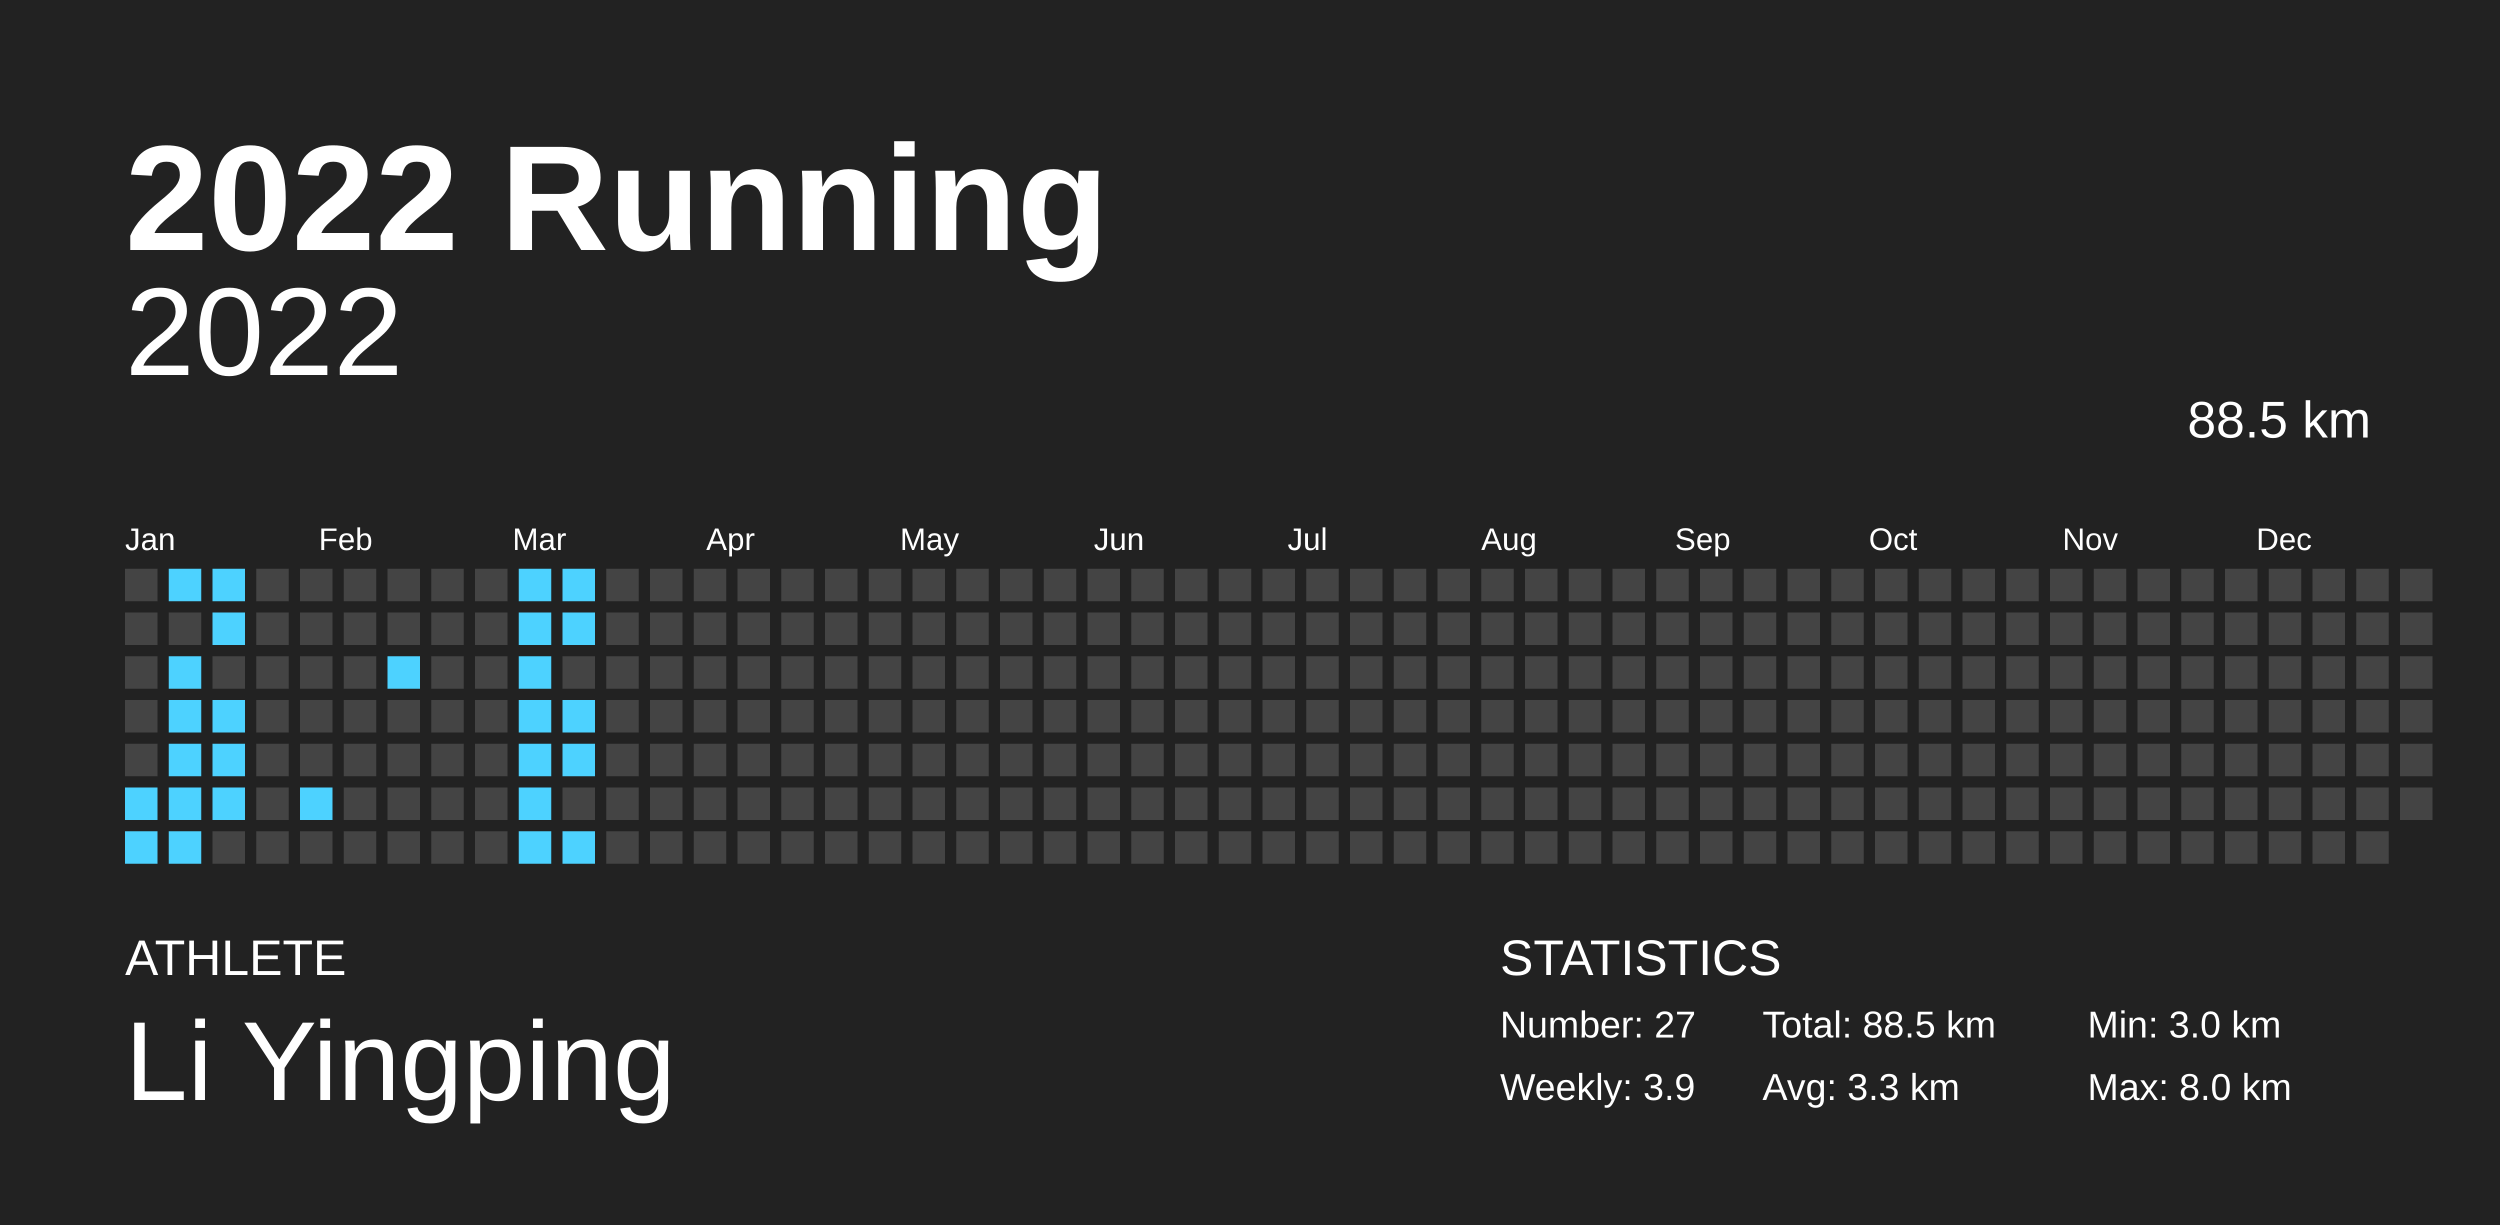
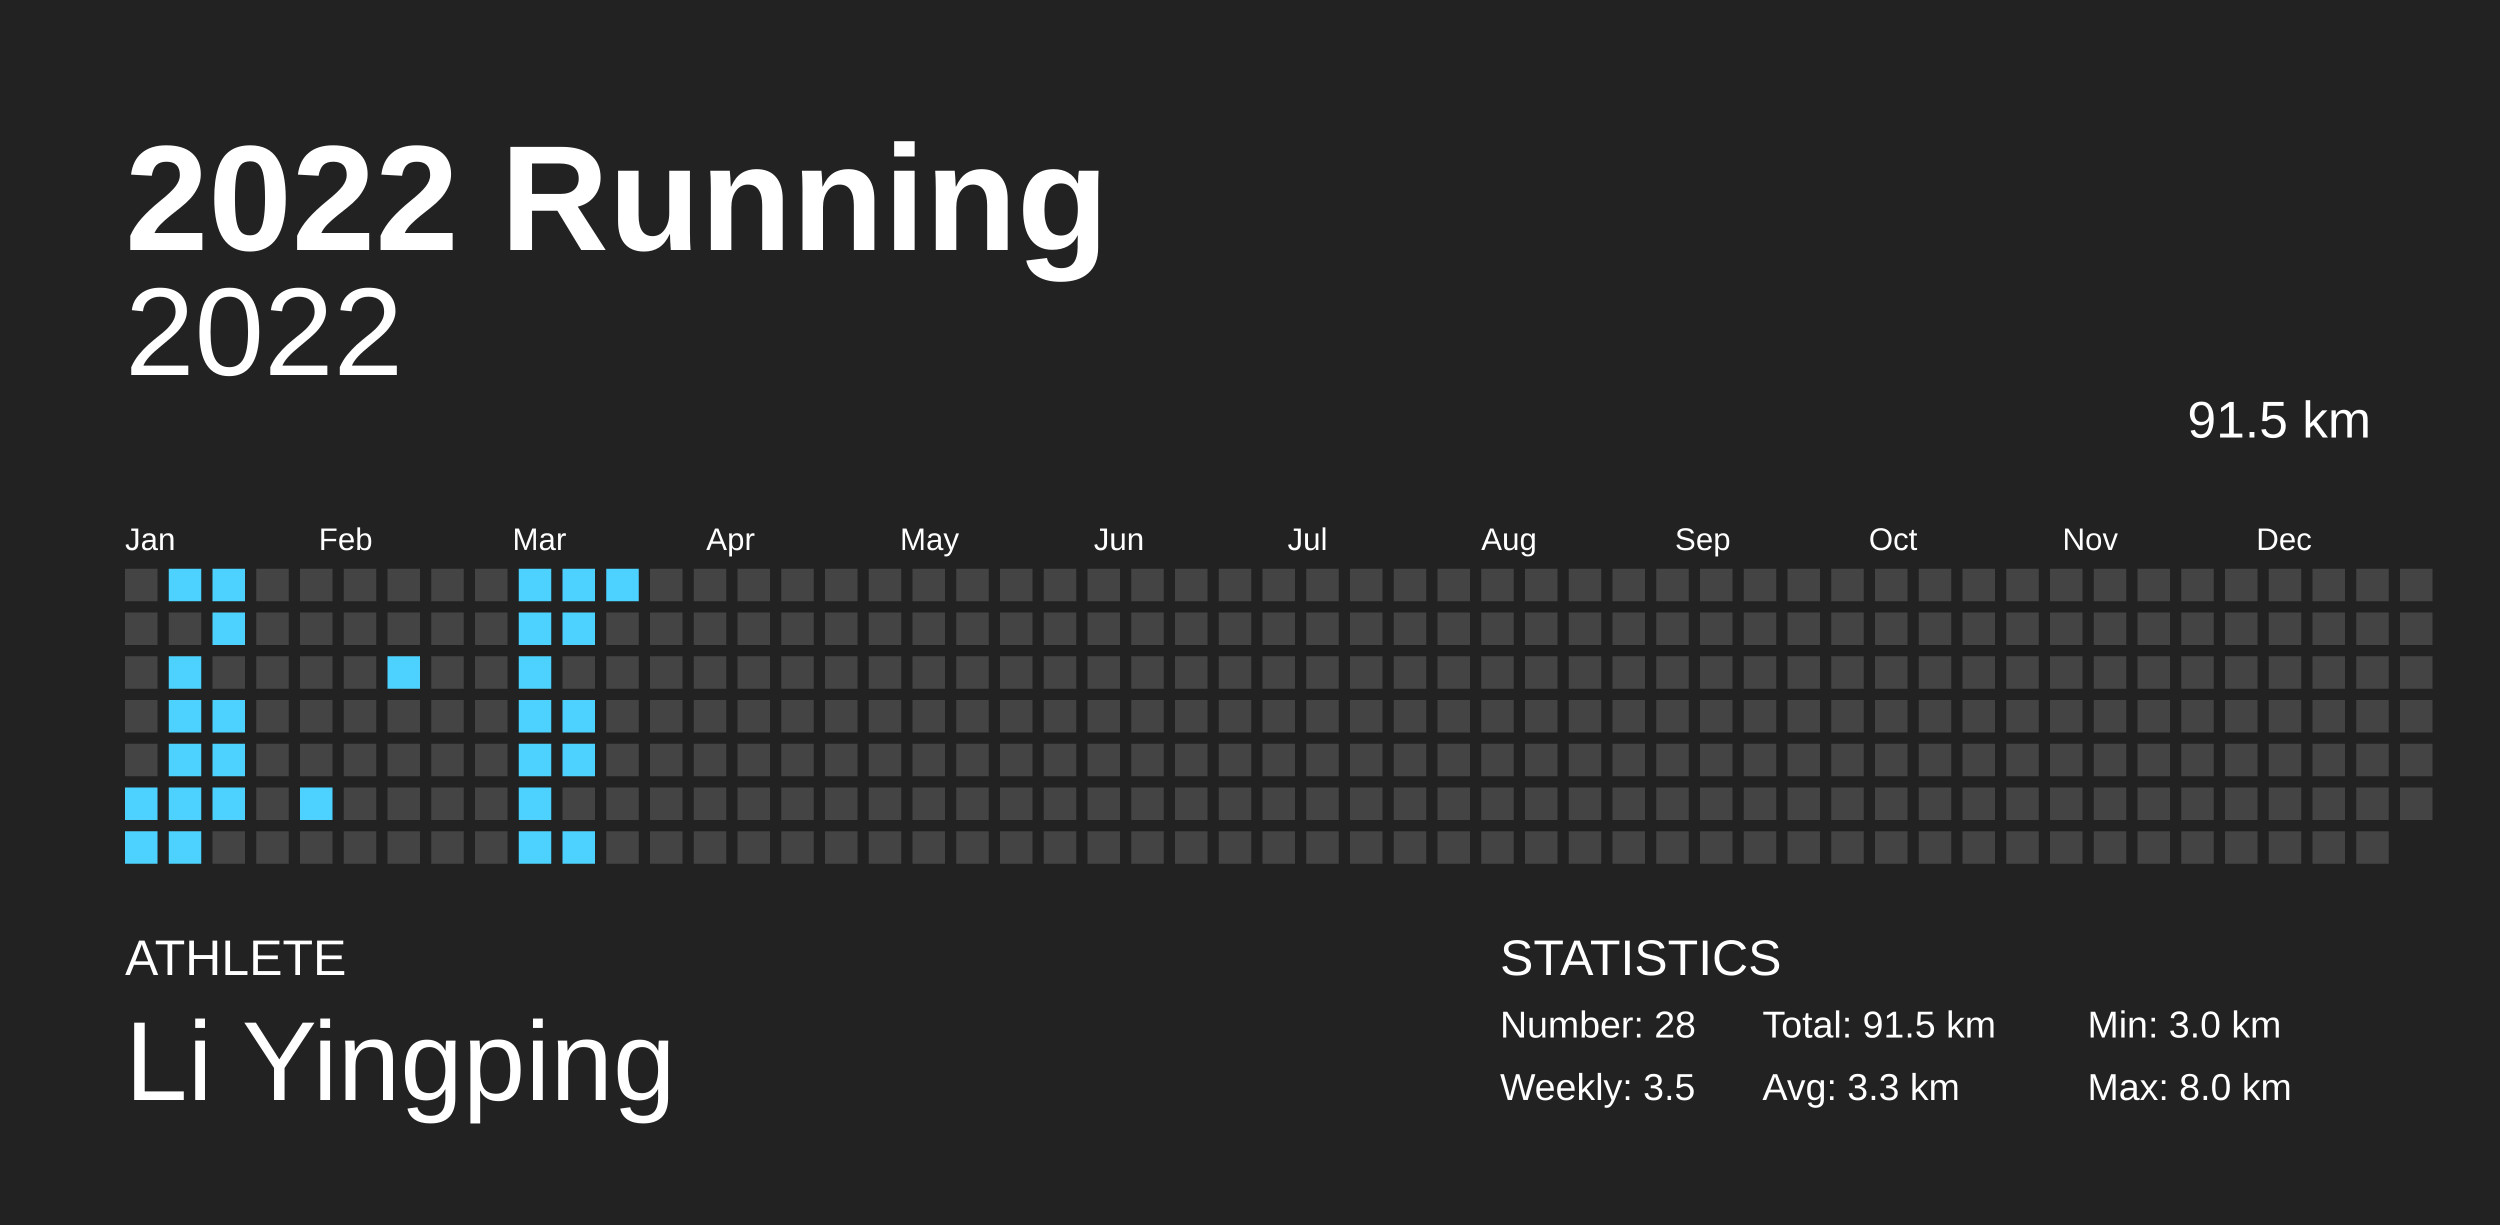
<svg xmlns="http://www.w3.org/2000/svg" baseProfile="full" height="98mm" version="1.1" viewBox="0,0,200,98" width="200mm">
  <defs />
  <rect fill="#222222" height="98" width="200" x="0" y="0" />
  <text fill="#FFFFFF" style="font-size:12px; font-family:Arial; font-weight:bold;" x="10" y="20">2022 Running</text>
  <text fill="#FFFFFF" style="font-size:4px; font-family:Arial" x="10" y="78">ATHLETE</text>
  <text fill="#FFFFFF" style="font-size:9px; font-family:Arial" x="10" y="88">Li Yingping</text>
  <text fill="#FFFFFF" style="font-size:4px; font-family:Arial" x="120" y="78">STATISTICS</text>
-   <text fill="#FFFFFF" style="font-size:3px; font-family:Arial" x="120" y="83">Number: 27</text>
-   <text fill="#FFFFFF" style="font-size:3px; font-family:Arial" x="120" y="88">Weekly: 3.9</text>
-   <text fill="#FFFFFF" style="font-size:3px; font-family:Arial" x="141" y="83">Total: 88.5 km</text>
+   <text fill="#FFFFFF" style="font-size:3px; font-family:Arial" x="120" y="83">Number: 28</text>
+   <text fill="#FFFFFF" style="font-size:3px; font-family:Arial" x="120" y="88">Weekly: 3.5</text>
+   <text fill="#FFFFFF" style="font-size:3px; font-family:Arial" x="141" y="83">Total: 91.5 km</text>
  <text fill="#FFFFFF" style="font-size:3px; font-family:Arial" x="141" y="88">Avg: 3.3 km</text>
  <text fill="#FFFFFF" style="font-size:3px; font-family:Arial" x="167" y="83">Min: 3.0 km</text>
  <text fill="#FFFFFF" style="font-size:3px; font-family:Arial" x="167" y="88">Max: 8.0 km</text>
  <text alignment-baseline="hanging" fill="#FFFFFF" style="font-size:10.0px; font-family:Arial;" x="10" y="30">2022</text>
-   <text alignment-baseline="hanging" fill="#FFFFFF" style="font-size:4.125px; font-family:Arial;" x="175" y="35">88.5 km</text>
+   <text alignment-baseline="hanging" fill="#FFFFFF" style="font-size:4.125px; font-family:Arial;" x="175" y="35">91.5 km</text>
  <text fill="#FFFFFF" style="font-size:2.5px; font-family:Arial" x="10.0" y="44">Jan</text>
  <text fill="#FFFFFF" style="font-size:2.5px; font-family:Arial" x="25.5" y="44">Feb</text>
  <text fill="#FFFFFF" style="font-size:2.5px; font-family:Arial" x="41.0" y="44">Mar</text>
  <text fill="#FFFFFF" style="font-size:2.5px; font-family:Arial" x="56.5" y="44">Apr</text>
  <text fill="#FFFFFF" style="font-size:2.5px; font-family:Arial" x="72.0" y="44">May</text>
  <text fill="#FFFFFF" style="font-size:2.5px; font-family:Arial" x="87.5" y="44">Jun</text>
  <text fill="#FFFFFF" style="font-size:2.5px; font-family:Arial" x="103.0" y="44">Jul</text>
  <text fill="#FFFFFF" style="font-size:2.5px; font-family:Arial" x="118.5" y="44">Aug</text>
  <text fill="#FFFFFF" style="font-size:2.5px; font-family:Arial" x="134.0" y="44">Sep</text>
  <text fill="#FFFFFF" style="font-size:2.5px; font-family:Arial" x="149.5" y="44">Oct</text>
  <text fill="#FFFFFF" style="font-size:2.5px; font-family:Arial" x="165.0" y="44">Nov</text>
  <text fill="#FFFFFF" style="font-size:2.5px; font-family:Arial" x="180.5" y="44">Dec</text>
  <rect fill="#444444" height="2.6" width="2.6" x="10.0" y="45.5" />
  <rect fill="#444444" height="2.6" width="2.6" x="10.0" y="49.0" />
  <rect fill="#444444" height="2.6" width="2.6" x="10.0" y="52.5" />
  <rect fill="#444444" height="2.6" width="2.6" x="10.0" y="56.0" />
  <rect fill="#444444" height="2.6" width="2.6" x="10.0" y="59.5" />
  <rect fill="#4dd2ff" height="2.6" width="2.6" x="10.0" y="63.0" />
  <rect fill="#4dd2ff" height="2.6" width="2.6" x="10.0" y="66.5" />
  <rect fill="#4dd2ff" height="2.6" width="2.6" x="13.5" y="45.5" />
  <rect fill="#444444" height="2.6" width="2.6" x="13.5" y="49.0" />
  <rect fill="#4dd2ff" height="2.6" width="2.6" x="13.5" y="52.5" />
  <rect fill="#4dd2ff" height="2.6" width="2.6" x="13.5" y="56.0" />
  <rect fill="#4dd2ff" height="2.6" width="2.6" x="13.5" y="59.5" />
  <rect fill="#4dd2ff" height="2.6" width="2.6" x="13.5" y="63.0" />
  <rect fill="#4dd2ff" height="2.6" width="2.6" x="13.5" y="66.5" />
  <rect fill="#4dd2ff" height="2.6" width="2.6" x="17.0" y="45.5" />
  <rect fill="#4dd2ff" height="2.6" width="2.6" x="17.0" y="49.0" />
  <rect fill="#444444" height="2.6" width="2.6" x="17.0" y="52.5" />
  <rect fill="#4dd2ff" height="2.6" width="2.6" x="17.0" y="56.0" />
  <rect fill="#4dd2ff" height="2.6" width="2.6" x="17.0" y="59.5" />
  <rect fill="#4dd2ff" height="2.6" width="2.6" x="17.0" y="63.0" />
  <rect fill="#444444" height="2.6" width="2.6" x="17.0" y="66.5" />
  <rect fill="#444444" height="2.6" width="2.6" x="20.5" y="45.5" />
  <rect fill="#444444" height="2.6" width="2.6" x="20.5" y="49.0" />
  <rect fill="#444444" height="2.6" width="2.6" x="20.5" y="52.5" />
  <rect fill="#444444" height="2.6" width="2.6" x="20.5" y="56.0" />
  <rect fill="#444444" height="2.6" width="2.6" x="20.5" y="59.5" />
  <rect fill="#444444" height="2.6" width="2.6" x="20.5" y="63.0" />
  <rect fill="#444444" height="2.6" width="2.6" x="20.5" y="66.5" />
  <rect fill="#444444" height="2.6" width="2.6" x="24.0" y="45.5" />
  <rect fill="#444444" height="2.6" width="2.6" x="24.0" y="49.0" />
  <rect fill="#444444" height="2.6" width="2.6" x="24.0" y="52.5" />
  <rect fill="#444444" height="2.6" width="2.6" x="24.0" y="56.0" />
  <rect fill="#444444" height="2.6" width="2.6" x="24.0" y="59.5" />
  <rect fill="#4dd2ff" height="2.6" width="2.6" x="24.0" y="63.0" />
  <rect fill="#444444" height="2.6" width="2.6" x="24.0" y="66.5" />
  <rect fill="#444444" height="2.6" width="2.6" x="27.5" y="45.5" />
  <rect fill="#444444" height="2.6" width="2.6" x="27.5" y="49.0" />
  <rect fill="#444444" height="2.6" width="2.6" x="27.5" y="52.5" />
  <rect fill="#444444" height="2.6" width="2.6" x="27.5" y="56.0" />
  <rect fill="#444444" height="2.6" width="2.6" x="27.5" y="59.5" />
  <rect fill="#444444" height="2.6" width="2.6" x="27.5" y="63.0" />
  <rect fill="#444444" height="2.6" width="2.6" x="27.5" y="66.5" />
  <rect fill="#444444" height="2.6" width="2.6" x="31.0" y="45.5" />
  <rect fill="#444444" height="2.6" width="2.6" x="31.0" y="49.0" />
  <rect fill="#4dd2ff" height="2.6" width="2.6" x="31.0" y="52.5" />
  <rect fill="#444444" height="2.6" width="2.6" x="31.0" y="56.0" />
  <rect fill="#444444" height="2.6" width="2.6" x="31.0" y="59.5" />
  <rect fill="#444444" height="2.6" width="2.6" x="31.0" y="63.0" />
  <rect fill="#444444" height="2.6" width="2.6" x="31.0" y="66.5" />
  <rect fill="#444444" height="2.6" width="2.6" x="34.5" y="45.5" />
  <rect fill="#444444" height="2.6" width="2.6" x="34.5" y="49.0" />
  <rect fill="#444444" height="2.6" width="2.6" x="34.5" y="52.5" />
  <rect fill="#444444" height="2.6" width="2.6" x="34.5" y="56.0" />
  <rect fill="#444444" height="2.6" width="2.6" x="34.5" y="59.5" />
  <rect fill="#444444" height="2.6" width="2.6" x="34.5" y="63.0" />
  <rect fill="#444444" height="2.6" width="2.6" x="34.5" y="66.5" />
  <rect fill="#444444" height="2.6" width="2.6" x="38.0" y="45.5" />
  <rect fill="#444444" height="2.6" width="2.6" x="38.0" y="49.0" />
  <rect fill="#444444" height="2.6" width="2.6" x="38.0" y="52.5" />
  <rect fill="#444444" height="2.6" width="2.6" x="38.0" y="56.0" />
  <rect fill="#444444" height="2.6" width="2.6" x="38.0" y="59.5" />
  <rect fill="#444444" height="2.6" width="2.6" x="38.0" y="63.0" />
  <rect fill="#444444" height="2.6" width="2.6" x="38.0" y="66.5" />
  <rect fill="#4dd2ff" height="2.6" width="2.6" x="41.5" y="45.5" />
  <rect fill="#4dd2ff" height="2.6" width="2.6" x="41.5" y="49.0" />
  <rect fill="#4dd2ff" height="2.6" width="2.6" x="41.5" y="52.5" />
  <rect fill="#4dd2ff" height="2.6" width="2.6" x="41.5" y="56.0" />
  <rect fill="#4dd2ff" height="2.6" width="2.6" x="41.5" y="59.5" />
  <rect fill="#4dd2ff" height="2.6" width="2.6" x="41.5" y="63.0" />
  <rect fill="#4dd2ff" height="2.6" width="2.6" x="41.5" y="66.5" />
  <rect fill="#4dd2ff" height="2.6" width="2.6" x="45.0" y="45.5" />
  <rect fill="#4dd2ff" height="2.6" width="2.6" x="45.0" y="49.0" />
  <rect fill="#444444" height="2.6" width="2.6" x="45.0" y="52.5" />
  <rect fill="#4dd2ff" height="2.6" width="2.6" x="45.0" y="56.0" />
  <rect fill="#4dd2ff" height="2.6" width="2.6" x="45.0" y="59.5" />
  <rect fill="#444444" height="2.6" width="2.6" x="45.0" y="63.0" />
  <rect fill="#4dd2ff" height="2.6" width="2.6" x="45.0" y="66.5" />
-   <rect fill="#444444" height="2.6" width="2.6" x="48.5" y="45.5" />
+   <rect fill="#4dd2ff" height="2.6" width="2.6" x="48.5" y="45.5" />
  <rect fill="#444444" height="2.6" width="2.6" x="48.5" y="49.0" />
  <rect fill="#444444" height="2.6" width="2.6" x="48.5" y="52.5" />
  <rect fill="#444444" height="2.6" width="2.6" x="48.5" y="56.0" />
  <rect fill="#444444" height="2.6" width="2.6" x="48.5" y="59.5" />
  <rect fill="#444444" height="2.6" width="2.6" x="48.5" y="63.0" />
  <rect fill="#444444" height="2.6" width="2.6" x="48.5" y="66.5" />
  <rect fill="#444444" height="2.6" width="2.6" x="52.0" y="45.5" />
  <rect fill="#444444" height="2.6" width="2.6" x="52.0" y="49.0" />
  <rect fill="#444444" height="2.6" width="2.6" x="52.0" y="52.5" />
  <rect fill="#444444" height="2.6" width="2.6" x="52.0" y="56.0" />
  <rect fill="#444444" height="2.6" width="2.6" x="52.0" y="59.5" />
  <rect fill="#444444" height="2.6" width="2.6" x="52.0" y="63.0" />
  <rect fill="#444444" height="2.6" width="2.6" x="52.0" y="66.5" />
  <rect fill="#444444" height="2.6" width="2.6" x="55.5" y="45.5" />
  <rect fill="#444444" height="2.6" width="2.6" x="55.5" y="49.0" />
  <rect fill="#444444" height="2.6" width="2.6" x="55.5" y="52.5" />
  <rect fill="#444444" height="2.6" width="2.6" x="55.5" y="56.0" />
  <rect fill="#444444" height="2.6" width="2.6" x="55.5" y="59.5" />
  <rect fill="#444444" height="2.6" width="2.6" x="55.5" y="63.0" />
  <rect fill="#444444" height="2.6" width="2.6" x="55.5" y="66.5" />
  <rect fill="#444444" height="2.6" width="2.6" x="59.0" y="45.5" />
  <rect fill="#444444" height="2.6" width="2.6" x="59.0" y="49.0" />
  <rect fill="#444444" height="2.6" width="2.6" x="59.0" y="52.5" />
  <rect fill="#444444" height="2.6" width="2.6" x="59.0" y="56.0" />
  <rect fill="#444444" height="2.6" width="2.6" x="59.0" y="59.5" />
  <rect fill="#444444" height="2.6" width="2.6" x="59.0" y="63.0" />
  <rect fill="#444444" height="2.6" width="2.6" x="59.0" y="66.5" />
  <rect fill="#444444" height="2.6" width="2.6" x="62.5" y="45.5" />
  <rect fill="#444444" height="2.6" width="2.6" x="62.5" y="49.0" />
  <rect fill="#444444" height="2.6" width="2.6" x="62.5" y="52.5" />
  <rect fill="#444444" height="2.6" width="2.6" x="62.5" y="56.0" />
  <rect fill="#444444" height="2.6" width="2.6" x="62.5" y="59.5" />
  <rect fill="#444444" height="2.6" width="2.6" x="62.5" y="63.0" />
  <rect fill="#444444" height="2.6" width="2.6" x="62.5" y="66.5" />
  <rect fill="#444444" height="2.6" width="2.6" x="66.0" y="45.5" />
  <rect fill="#444444" height="2.6" width="2.6" x="66.0" y="49.0" />
  <rect fill="#444444" height="2.6" width="2.6" x="66.0" y="52.5" />
  <rect fill="#444444" height="2.6" width="2.6" x="66.0" y="56.0" />
  <rect fill="#444444" height="2.6" width="2.6" x="66.0" y="59.5" />
  <rect fill="#444444" height="2.6" width="2.6" x="66.0" y="63.0" />
  <rect fill="#444444" height="2.6" width="2.6" x="66.0" y="66.5" />
  <rect fill="#444444" height="2.6" width="2.6" x="69.5" y="45.5" />
  <rect fill="#444444" height="2.6" width="2.6" x="69.5" y="49.0" />
  <rect fill="#444444" height="2.6" width="2.6" x="69.5" y="52.5" />
  <rect fill="#444444" height="2.6" width="2.6" x="69.5" y="56.0" />
  <rect fill="#444444" height="2.6" width="2.6" x="69.5" y="59.5" />
  <rect fill="#444444" height="2.6" width="2.6" x="69.5" y="63.0" />
  <rect fill="#444444" height="2.6" width="2.6" x="69.5" y="66.5" />
  <rect fill="#444444" height="2.6" width="2.6" x="73.0" y="45.5" />
  <rect fill="#444444" height="2.6" width="2.6" x="73.0" y="49.0" />
  <rect fill="#444444" height="2.6" width="2.6" x="73.0" y="52.5" />
  <rect fill="#444444" height="2.6" width="2.6" x="73.0" y="56.0" />
  <rect fill="#444444" height="2.6" width="2.6" x="73.0" y="59.5" />
  <rect fill="#444444" height="2.6" width="2.6" x="73.0" y="63.0" />
  <rect fill="#444444" height="2.6" width="2.6" x="73.0" y="66.5" />
  <rect fill="#444444" height="2.6" width="2.6" x="76.5" y="45.5" />
  <rect fill="#444444" height="2.6" width="2.6" x="76.5" y="49.0" />
  <rect fill="#444444" height="2.6" width="2.6" x="76.5" y="52.5" />
  <rect fill="#444444" height="2.6" width="2.6" x="76.5" y="56.0" />
  <rect fill="#444444" height="2.6" width="2.6" x="76.5" y="59.5" />
  <rect fill="#444444" height="2.6" width="2.6" x="76.5" y="63.0" />
  <rect fill="#444444" height="2.6" width="2.6" x="76.5" y="66.5" />
  <rect fill="#444444" height="2.6" width="2.6" x="80.0" y="45.5" />
  <rect fill="#444444" height="2.6" width="2.6" x="80.0" y="49.0" />
  <rect fill="#444444" height="2.6" width="2.6" x="80.0" y="52.5" />
  <rect fill="#444444" height="2.6" width="2.6" x="80.0" y="56.0" />
  <rect fill="#444444" height="2.6" width="2.6" x="80.0" y="59.5" />
  <rect fill="#444444" height="2.6" width="2.6" x="80.0" y="63.0" />
  <rect fill="#444444" height="2.6" width="2.6" x="80.0" y="66.5" />
  <rect fill="#444444" height="2.6" width="2.6" x="83.5" y="45.5" />
  <rect fill="#444444" height="2.6" width="2.6" x="83.5" y="49.0" />
  <rect fill="#444444" height="2.6" width="2.6" x="83.5" y="52.5" />
  <rect fill="#444444" height="2.6" width="2.6" x="83.5" y="56.0" />
  <rect fill="#444444" height="2.6" width="2.6" x="83.5" y="59.5" />
  <rect fill="#444444" height="2.6" width="2.6" x="83.5" y="63.0" />
  <rect fill="#444444" height="2.6" width="2.6" x="83.5" y="66.5" />
  <rect fill="#444444" height="2.6" width="2.6" x="87.0" y="45.5" />
  <rect fill="#444444" height="2.6" width="2.6" x="87.0" y="49.0" />
  <rect fill="#444444" height="2.6" width="2.6" x="87.0" y="52.5" />
  <rect fill="#444444" height="2.6" width="2.6" x="87.0" y="56.0" />
  <rect fill="#444444" height="2.6" width="2.6" x="87.0" y="59.5" />
  <rect fill="#444444" height="2.6" width="2.6" x="87.0" y="63.0" />
  <rect fill="#444444" height="2.6" width="2.6" x="87.0" y="66.5" />
  <rect fill="#444444" height="2.6" width="2.6" x="90.5" y="45.5" />
  <rect fill="#444444" height="2.6" width="2.6" x="90.5" y="49.0" />
  <rect fill="#444444" height="2.6" width="2.6" x="90.5" y="52.5" />
  <rect fill="#444444" height="2.6" width="2.6" x="90.5" y="56.0" />
  <rect fill="#444444" height="2.6" width="2.6" x="90.5" y="59.5" />
  <rect fill="#444444" height="2.6" width="2.6" x="90.5" y="63.0" />
  <rect fill="#444444" height="2.6" width="2.6" x="90.5" y="66.5" />
  <rect fill="#444444" height="2.6" width="2.6" x="94.0" y="45.5" />
  <rect fill="#444444" height="2.6" width="2.6" x="94.0" y="49.0" />
  <rect fill="#444444" height="2.6" width="2.6" x="94.0" y="52.5" />
  <rect fill="#444444" height="2.6" width="2.6" x="94.0" y="56.0" />
  <rect fill="#444444" height="2.6" width="2.6" x="94.0" y="59.5" />
  <rect fill="#444444" height="2.6" width="2.6" x="94.0" y="63.0" />
  <rect fill="#444444" height="2.6" width="2.6" x="94.0" y="66.5" />
  <rect fill="#444444" height="2.6" width="2.6" x="97.5" y="45.5" />
  <rect fill="#444444" height="2.6" width="2.6" x="97.5" y="49.0" />
  <rect fill="#444444" height="2.6" width="2.6" x="97.5" y="52.5" />
  <rect fill="#444444" height="2.6" width="2.6" x="97.5" y="56.0" />
  <rect fill="#444444" height="2.6" width="2.6" x="97.5" y="59.5" />
  <rect fill="#444444" height="2.6" width="2.6" x="97.5" y="63.0" />
  <rect fill="#444444" height="2.6" width="2.6" x="97.5" y="66.5" />
  <rect fill="#444444" height="2.6" width="2.6" x="101.0" y="45.5" />
  <rect fill="#444444" height="2.6" width="2.6" x="101.0" y="49.0" />
  <rect fill="#444444" height="2.6" width="2.6" x="101.0" y="52.5" />
  <rect fill="#444444" height="2.6" width="2.6" x="101.0" y="56.0" />
  <rect fill="#444444" height="2.6" width="2.6" x="101.0" y="59.5" />
  <rect fill="#444444" height="2.6" width="2.6" x="101.0" y="63.0" />
  <rect fill="#444444" height="2.6" width="2.6" x="101.0" y="66.5" />
  <rect fill="#444444" height="2.6" width="2.6" x="104.5" y="45.5" />
  <rect fill="#444444" height="2.6" width="2.6" x="104.5" y="49.0" />
  <rect fill="#444444" height="2.6" width="2.6" x="104.5" y="52.5" />
  <rect fill="#444444" height="2.6" width="2.6" x="104.5" y="56.0" />
  <rect fill="#444444" height="2.6" width="2.6" x="104.5" y="59.5" />
  <rect fill="#444444" height="2.6" width="2.6" x="104.5" y="63.0" />
  <rect fill="#444444" height="2.6" width="2.6" x="104.5" y="66.5" />
  <rect fill="#444444" height="2.6" width="2.6" x="108.0" y="45.5" />
  <rect fill="#444444" height="2.6" width="2.6" x="108.0" y="49.0" />
  <rect fill="#444444" height="2.6" width="2.6" x="108.0" y="52.5" />
  <rect fill="#444444" height="2.6" width="2.6" x="108.0" y="56.0" />
  <rect fill="#444444" height="2.6" width="2.6" x="108.0" y="59.5" />
  <rect fill="#444444" height="2.6" width="2.6" x="108.0" y="63.0" />
  <rect fill="#444444" height="2.6" width="2.6" x="108.0" y="66.5" />
  <rect fill="#444444" height="2.6" width="2.6" x="111.5" y="45.5" />
  <rect fill="#444444" height="2.6" width="2.6" x="111.5" y="49.0" />
  <rect fill="#444444" height="2.6" width="2.6" x="111.5" y="52.5" />
  <rect fill="#444444" height="2.6" width="2.6" x="111.5" y="56.0" />
  <rect fill="#444444" height="2.6" width="2.6" x="111.5" y="59.5" />
  <rect fill="#444444" height="2.6" width="2.6" x="111.5" y="63.0" />
  <rect fill="#444444" height="2.6" width="2.6" x="111.5" y="66.5" />
  <rect fill="#444444" height="2.6" width="2.6" x="115.0" y="45.5" />
  <rect fill="#444444" height="2.6" width="2.6" x="115.0" y="49.0" />
  <rect fill="#444444" height="2.6" width="2.6" x="115.0" y="52.5" />
  <rect fill="#444444" height="2.6" width="2.6" x="115.0" y="56.0" />
  <rect fill="#444444" height="2.6" width="2.6" x="115.0" y="59.5" />
  <rect fill="#444444" height="2.6" width="2.6" x="115.0" y="63.0" />
  <rect fill="#444444" height="2.6" width="2.6" x="115.0" y="66.5" />
  <rect fill="#444444" height="2.6" width="2.6" x="118.5" y="45.5" />
  <rect fill="#444444" height="2.6" width="2.6" x="118.5" y="49.0" />
  <rect fill="#444444" height="2.6" width="2.6" x="118.5" y="52.5" />
  <rect fill="#444444" height="2.6" width="2.6" x="118.5" y="56.0" />
  <rect fill="#444444" height="2.6" width="2.6" x="118.5" y="59.5" />
  <rect fill="#444444" height="2.6" width="2.6" x="118.5" y="63.0" />
  <rect fill="#444444" height="2.6" width="2.6" x="118.5" y="66.5" />
  <rect fill="#444444" height="2.6" width="2.6" x="122.0" y="45.5" />
  <rect fill="#444444" height="2.6" width="2.6" x="122.0" y="49.0" />
  <rect fill="#444444" height="2.6" width="2.6" x="122.0" y="52.5" />
  <rect fill="#444444" height="2.6" width="2.6" x="122.0" y="56.0" />
  <rect fill="#444444" height="2.6" width="2.6" x="122.0" y="59.5" />
  <rect fill="#444444" height="2.6" width="2.6" x="122.0" y="63.0" />
  <rect fill="#444444" height="2.6" width="2.6" x="122.0" y="66.5" />
  <rect fill="#444444" height="2.6" width="2.6" x="125.5" y="45.5" />
  <rect fill="#444444" height="2.6" width="2.6" x="125.5" y="49.0" />
  <rect fill="#444444" height="2.6" width="2.6" x="125.5" y="52.5" />
  <rect fill="#444444" height="2.6" width="2.6" x="125.5" y="56.0" />
  <rect fill="#444444" height="2.6" width="2.6" x="125.5" y="59.5" />
  <rect fill="#444444" height="2.6" width="2.6" x="125.5" y="63.0" />
  <rect fill="#444444" height="2.6" width="2.6" x="125.5" y="66.5" />
  <rect fill="#444444" height="2.6" width="2.6" x="129.0" y="45.5" />
  <rect fill="#444444" height="2.6" width="2.6" x="129.0" y="49.0" />
  <rect fill="#444444" height="2.6" width="2.6" x="129.0" y="52.5" />
  <rect fill="#444444" height="2.6" width="2.6" x="129.0" y="56.0" />
  <rect fill="#444444" height="2.6" width="2.6" x="129.0" y="59.5" />
  <rect fill="#444444" height="2.6" width="2.6" x="129.0" y="63.0" />
  <rect fill="#444444" height="2.6" width="2.6" x="129.0" y="66.5" />
  <rect fill="#444444" height="2.6" width="2.6" x="132.5" y="45.5" />
  <rect fill="#444444" height="2.6" width="2.6" x="132.5" y="49.0" />
  <rect fill="#444444" height="2.6" width="2.6" x="132.5" y="52.5" />
  <rect fill="#444444" height="2.6" width="2.6" x="132.5" y="56.0" />
  <rect fill="#444444" height="2.6" width="2.6" x="132.5" y="59.5" />
  <rect fill="#444444" height="2.6" width="2.6" x="132.5" y="63.0" />
  <rect fill="#444444" height="2.6" width="2.6" x="132.5" y="66.5" />
  <rect fill="#444444" height="2.6" width="2.6" x="136.0" y="45.5" />
  <rect fill="#444444" height="2.6" width="2.6" x="136.0" y="49.0" />
  <rect fill="#444444" height="2.6" width="2.6" x="136.0" y="52.5" />
  <rect fill="#444444" height="2.6" width="2.6" x="136.0" y="56.0" />
  <rect fill="#444444" height="2.6" width="2.6" x="136.0" y="59.5" />
  <rect fill="#444444" height="2.6" width="2.6" x="136.0" y="63.0" />
  <rect fill="#444444" height="2.6" width="2.6" x="136.0" y="66.5" />
  <rect fill="#444444" height="2.6" width="2.6" x="139.5" y="45.5" />
  <rect fill="#444444" height="2.6" width="2.6" x="139.5" y="49.0" />
  <rect fill="#444444" height="2.6" width="2.6" x="139.5" y="52.5" />
  <rect fill="#444444" height="2.6" width="2.6" x="139.5" y="56.0" />
  <rect fill="#444444" height="2.6" width="2.6" x="139.5" y="59.5" />
  <rect fill="#444444" height="2.6" width="2.6" x="139.5" y="63.0" />
  <rect fill="#444444" height="2.6" width="2.6" x="139.5" y="66.5" />
  <rect fill="#444444" height="2.6" width="2.6" x="143.0" y="45.5" />
  <rect fill="#444444" height="2.6" width="2.6" x="143.0" y="49.0" />
  <rect fill="#444444" height="2.6" width="2.6" x="143.0" y="52.5" />
  <rect fill="#444444" height="2.6" width="2.6" x="143.0" y="56.0" />
  <rect fill="#444444" height="2.6" width="2.6" x="143.0" y="59.5" />
  <rect fill="#444444" height="2.6" width="2.6" x="143.0" y="63.0" />
  <rect fill="#444444" height="2.6" width="2.6" x="143.0" y="66.5" />
  <rect fill="#444444" height="2.6" width="2.6" x="146.5" y="45.5" />
  <rect fill="#444444" height="2.6" width="2.6" x="146.5" y="49.0" />
  <rect fill="#444444" height="2.6" width="2.6" x="146.5" y="52.5" />
  <rect fill="#444444" height="2.6" width="2.6" x="146.5" y="56.0" />
  <rect fill="#444444" height="2.6" width="2.6" x="146.5" y="59.5" />
  <rect fill="#444444" height="2.6" width="2.6" x="146.5" y="63.0" />
  <rect fill="#444444" height="2.6" width="2.6" x="146.5" y="66.5" />
  <rect fill="#444444" height="2.6" width="2.6" x="150.0" y="45.5" />
  <rect fill="#444444" height="2.6" width="2.6" x="150.0" y="49.0" />
  <rect fill="#444444" height="2.6" width="2.6" x="150.0" y="52.5" />
  <rect fill="#444444" height="2.6" width="2.6" x="150.0" y="56.0" />
  <rect fill="#444444" height="2.6" width="2.6" x="150.0" y="59.5" />
  <rect fill="#444444" height="2.6" width="2.6" x="150.0" y="63.0" />
  <rect fill="#444444" height="2.6" width="2.6" x="150.0" y="66.5" />
  <rect fill="#444444" height="2.6" width="2.6" x="153.5" y="45.5" />
  <rect fill="#444444" height="2.6" width="2.6" x="153.5" y="49.0" />
  <rect fill="#444444" height="2.6" width="2.6" x="153.5" y="52.5" />
  <rect fill="#444444" height="2.6" width="2.6" x="153.5" y="56.0" />
  <rect fill="#444444" height="2.6" width="2.6" x="153.5" y="59.5" />
  <rect fill="#444444" height="2.6" width="2.6" x="153.5" y="63.0" />
  <rect fill="#444444" height="2.6" width="2.6" x="153.5" y="66.5" />
  <rect fill="#444444" height="2.6" width="2.6" x="157.0" y="45.5" />
  <rect fill="#444444" height="2.6" width="2.6" x="157.0" y="49.0" />
  <rect fill="#444444" height="2.6" width="2.6" x="157.0" y="52.5" />
  <rect fill="#444444" height="2.6" width="2.6" x="157.0" y="56.0" />
  <rect fill="#444444" height="2.6" width="2.6" x="157.0" y="59.5" />
  <rect fill="#444444" height="2.6" width="2.6" x="157.0" y="63.0" />
  <rect fill="#444444" height="2.6" width="2.6" x="157.0" y="66.5" />
  <rect fill="#444444" height="2.6" width="2.6" x="160.5" y="45.5" />
  <rect fill="#444444" height="2.6" width="2.6" x="160.5" y="49.0" />
  <rect fill="#444444" height="2.6" width="2.6" x="160.5" y="52.5" />
  <rect fill="#444444" height="2.6" width="2.6" x="160.5" y="56.0" />
  <rect fill="#444444" height="2.6" width="2.6" x="160.5" y="59.5" />
  <rect fill="#444444" height="2.6" width="2.6" x="160.5" y="63.0" />
  <rect fill="#444444" height="2.6" width="2.6" x="160.5" y="66.5" />
  <rect fill="#444444" height="2.6" width="2.6" x="164.0" y="45.5" />
  <rect fill="#444444" height="2.6" width="2.6" x="164.0" y="49.0" />
  <rect fill="#444444" height="2.6" width="2.6" x="164.0" y="52.5" />
  <rect fill="#444444" height="2.6" width="2.6" x="164.0" y="56.0" />
  <rect fill="#444444" height="2.6" width="2.6" x="164.0" y="59.5" />
  <rect fill="#444444" height="2.6" width="2.6" x="164.0" y="63.0" />
  <rect fill="#444444" height="2.6" width="2.6" x="164.0" y="66.5" />
  <rect fill="#444444" height="2.6" width="2.6" x="167.5" y="45.5" />
  <rect fill="#444444" height="2.6" width="2.6" x="167.5" y="49.0" />
  <rect fill="#444444" height="2.6" width="2.6" x="167.5" y="52.5" />
  <rect fill="#444444" height="2.6" width="2.6" x="167.5" y="56.0" />
  <rect fill="#444444" height="2.6" width="2.6" x="167.5" y="59.5" />
  <rect fill="#444444" height="2.6" width="2.6" x="167.5" y="63.0" />
  <rect fill="#444444" height="2.6" width="2.6" x="167.5" y="66.5" />
  <rect fill="#444444" height="2.6" width="2.6" x="171.0" y="45.5" />
  <rect fill="#444444" height="2.6" width="2.6" x="171.0" y="49.0" />
  <rect fill="#444444" height="2.6" width="2.6" x="171.0" y="52.5" />
  <rect fill="#444444" height="2.6" width="2.6" x="171.0" y="56.0" />
  <rect fill="#444444" height="2.6" width="2.6" x="171.0" y="59.5" />
  <rect fill="#444444" height="2.6" width="2.6" x="171.0" y="63.0" />
  <rect fill="#444444" height="2.6" width="2.6" x="171.0" y="66.5" />
  <rect fill="#444444" height="2.6" width="2.6" x="174.5" y="45.5" />
  <rect fill="#444444" height="2.6" width="2.6" x="174.5" y="49.0" />
  <rect fill="#444444" height="2.6" width="2.6" x="174.5" y="52.5" />
  <rect fill="#444444" height="2.6" width="2.6" x="174.5" y="56.0" />
  <rect fill="#444444" height="2.6" width="2.6" x="174.5" y="59.5" />
  <rect fill="#444444" height="2.6" width="2.6" x="174.5" y="63.0" />
  <rect fill="#444444" height="2.6" width="2.6" x="174.5" y="66.5" />
  <rect fill="#444444" height="2.6" width="2.6" x="178.0" y="45.5" />
  <rect fill="#444444" height="2.6" width="2.6" x="178.0" y="49.0" />
  <rect fill="#444444" height="2.6" width="2.6" x="178.0" y="52.5" />
  <rect fill="#444444" height="2.6" width="2.6" x="178.0" y="56.0" />
  <rect fill="#444444" height="2.6" width="2.6" x="178.0" y="59.5" />
  <rect fill="#444444" height="2.6" width="2.6" x="178.0" y="63.0" />
  <rect fill="#444444" height="2.6" width="2.6" x="178.0" y="66.5" />
  <rect fill="#444444" height="2.6" width="2.6" x="181.5" y="45.5" />
  <rect fill="#444444" height="2.6" width="2.6" x="181.5" y="49.0" />
  <rect fill="#444444" height="2.6" width="2.6" x="181.5" y="52.5" />
  <rect fill="#444444" height="2.6" width="2.6" x="181.5" y="56.0" />
  <rect fill="#444444" height="2.6" width="2.6" x="181.5" y="59.5" />
  <rect fill="#444444" height="2.6" width="2.6" x="181.5" y="63.0" />
  <rect fill="#444444" height="2.6" width="2.6" x="181.5" y="66.5" />
  <rect fill="#444444" height="2.6" width="2.6" x="185.0" y="45.5" />
  <rect fill="#444444" height="2.6" width="2.6" x="185.0" y="49.0" />
  <rect fill="#444444" height="2.6" width="2.6" x="185.0" y="52.5" />
  <rect fill="#444444" height="2.6" width="2.6" x="185.0" y="56.0" />
  <rect fill="#444444" height="2.6" width="2.6" x="185.0" y="59.5" />
  <rect fill="#444444" height="2.6" width="2.6" x="185.0" y="63.0" />
  <rect fill="#444444" height="2.6" width="2.6" x="185.0" y="66.5" />
  <rect fill="#444444" height="2.6" width="2.6" x="188.5" y="45.5" />
  <rect fill="#444444" height="2.6" width="2.6" x="188.5" y="49.0" />
  <rect fill="#444444" height="2.6" width="2.6" x="188.5" y="52.5" />
  <rect fill="#444444" height="2.6" width="2.6" x="188.5" y="56.0" />
  <rect fill="#444444" height="2.6" width="2.6" x="188.5" y="59.5" />
  <rect fill="#444444" height="2.6" width="2.6" x="188.5" y="63.0" />
  <rect fill="#444444" height="2.6" width="2.6" x="188.5" y="66.5" />
  <rect fill="#444444" height="2.6" width="2.6" x="192.0" y="45.5" />
  <rect fill="#444444" height="2.6" width="2.6" x="192.0" y="49.0" />
  <rect fill="#444444" height="2.6" width="2.6" x="192.0" y="52.5" />
  <rect fill="#444444" height="2.6" width="2.6" x="192.0" y="56.0" />
  <rect fill="#444444" height="2.6" width="2.6" x="192.0" y="59.5" />
  <rect fill="#444444" height="2.6" width="2.6" x="192.0" y="63.0" />
</svg>
